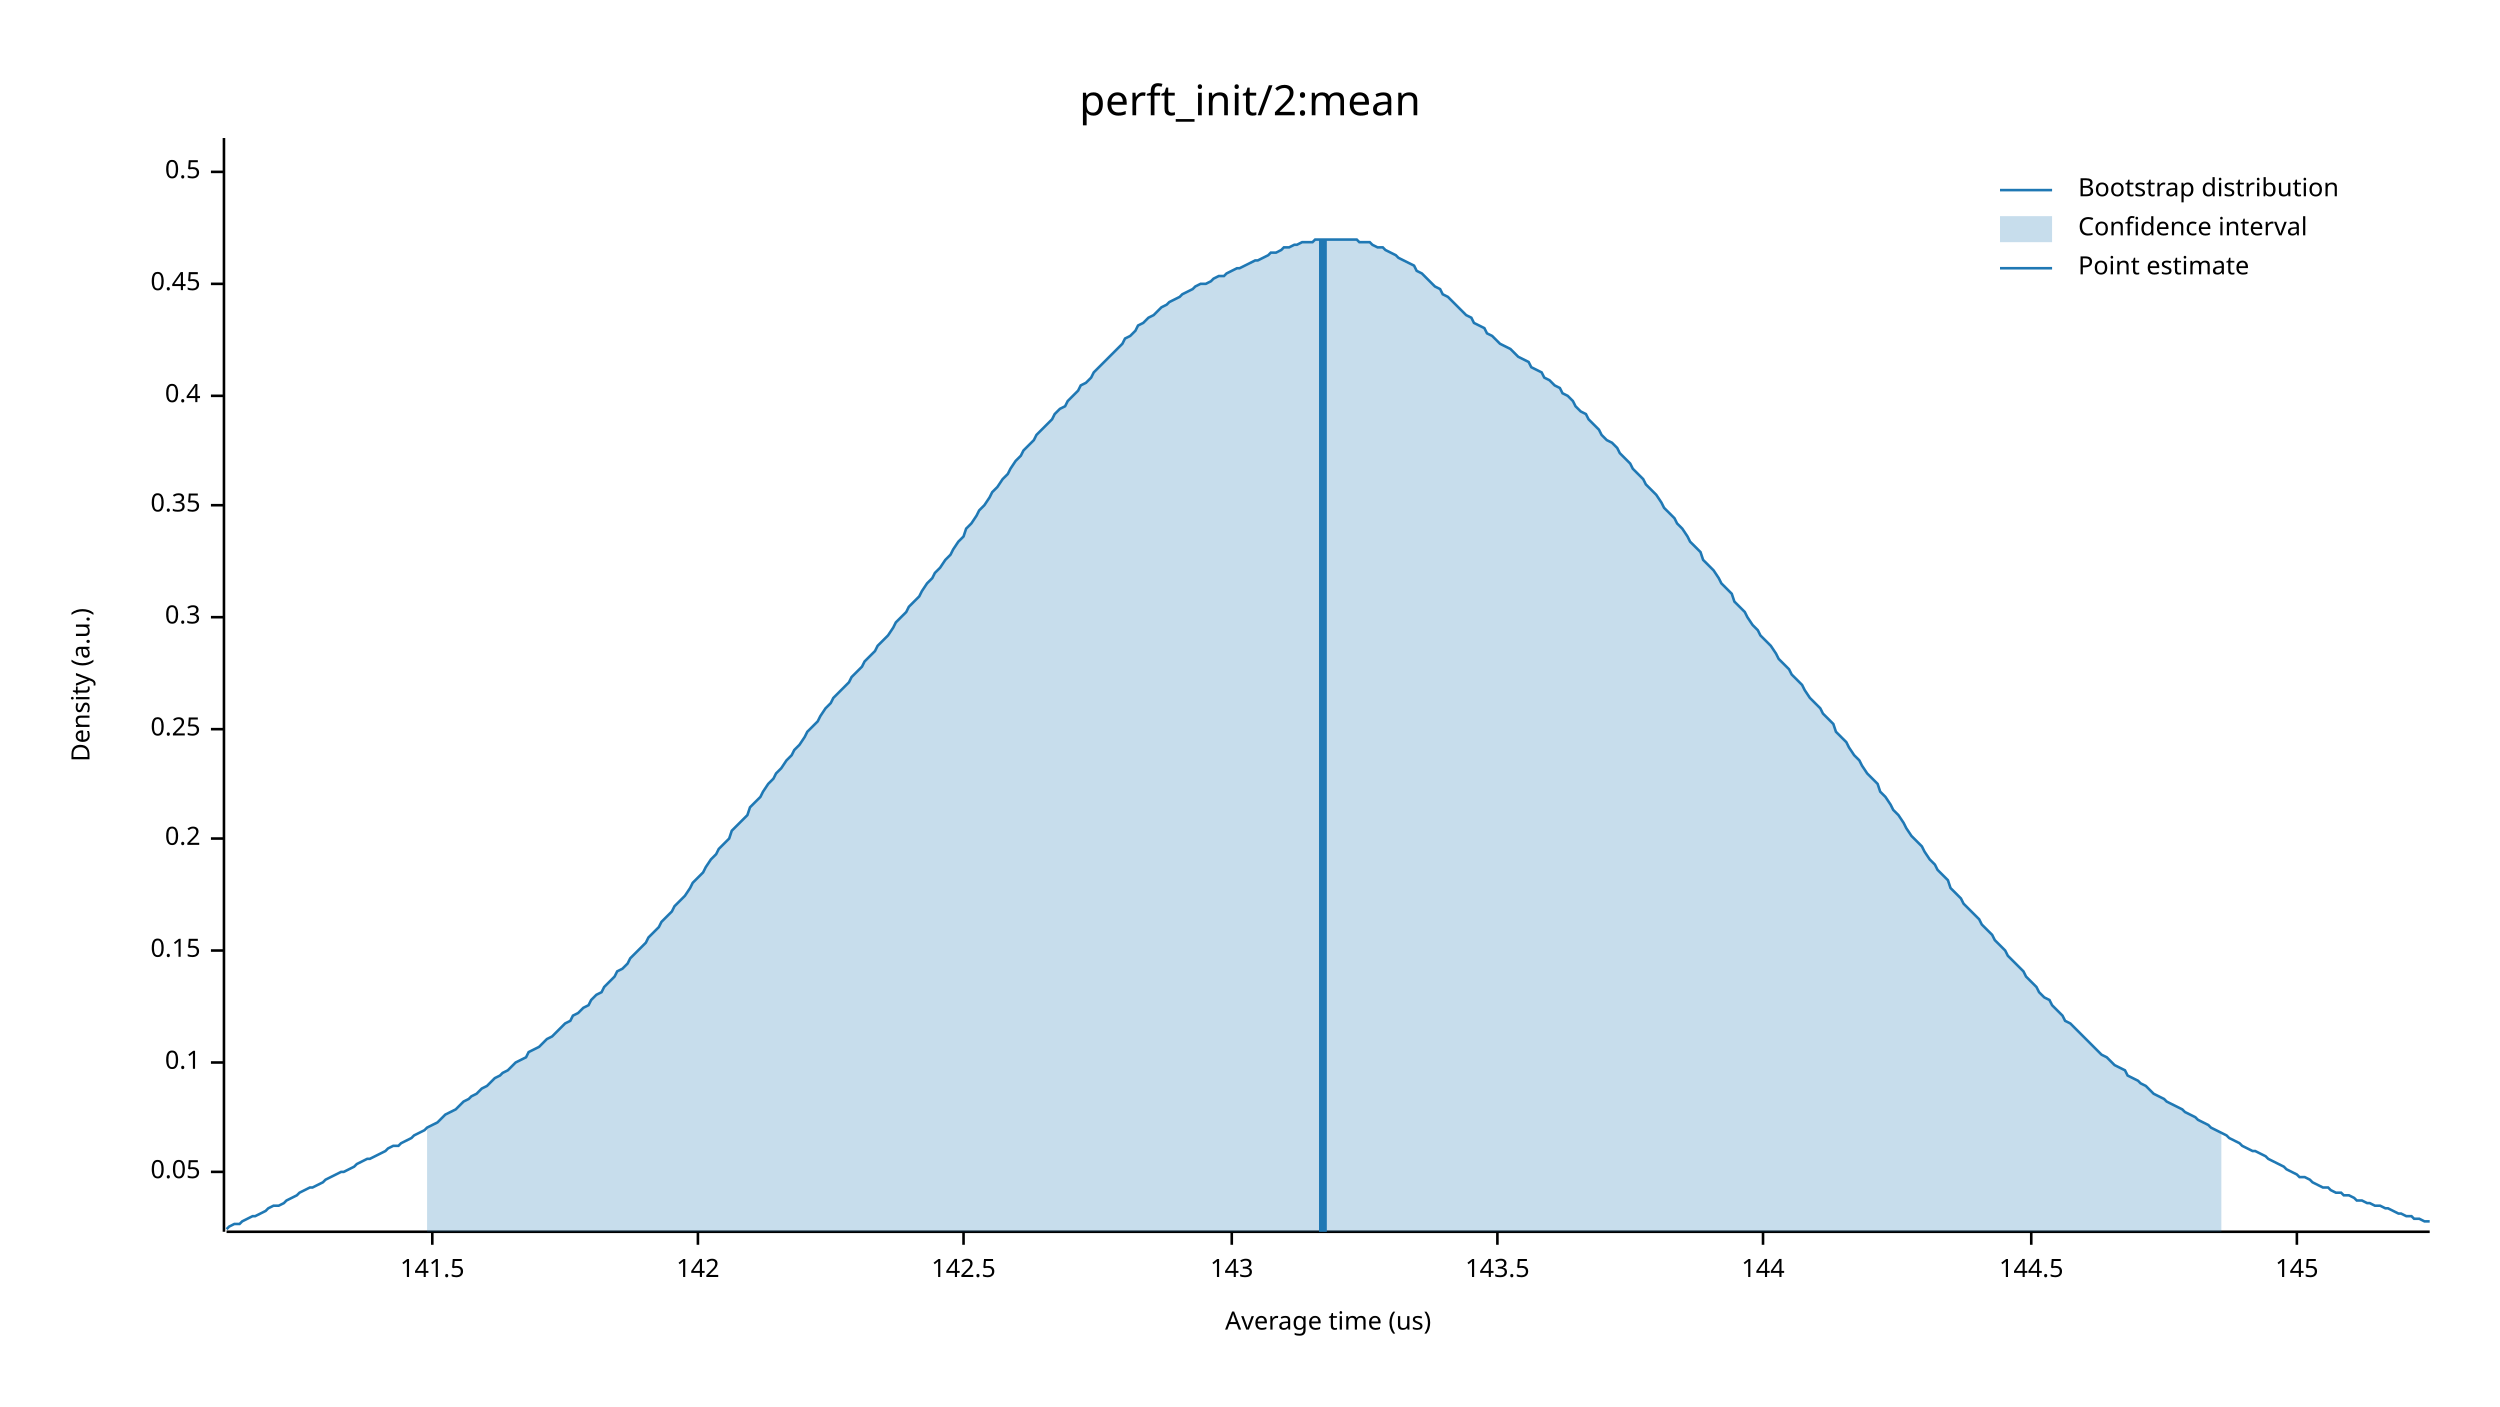
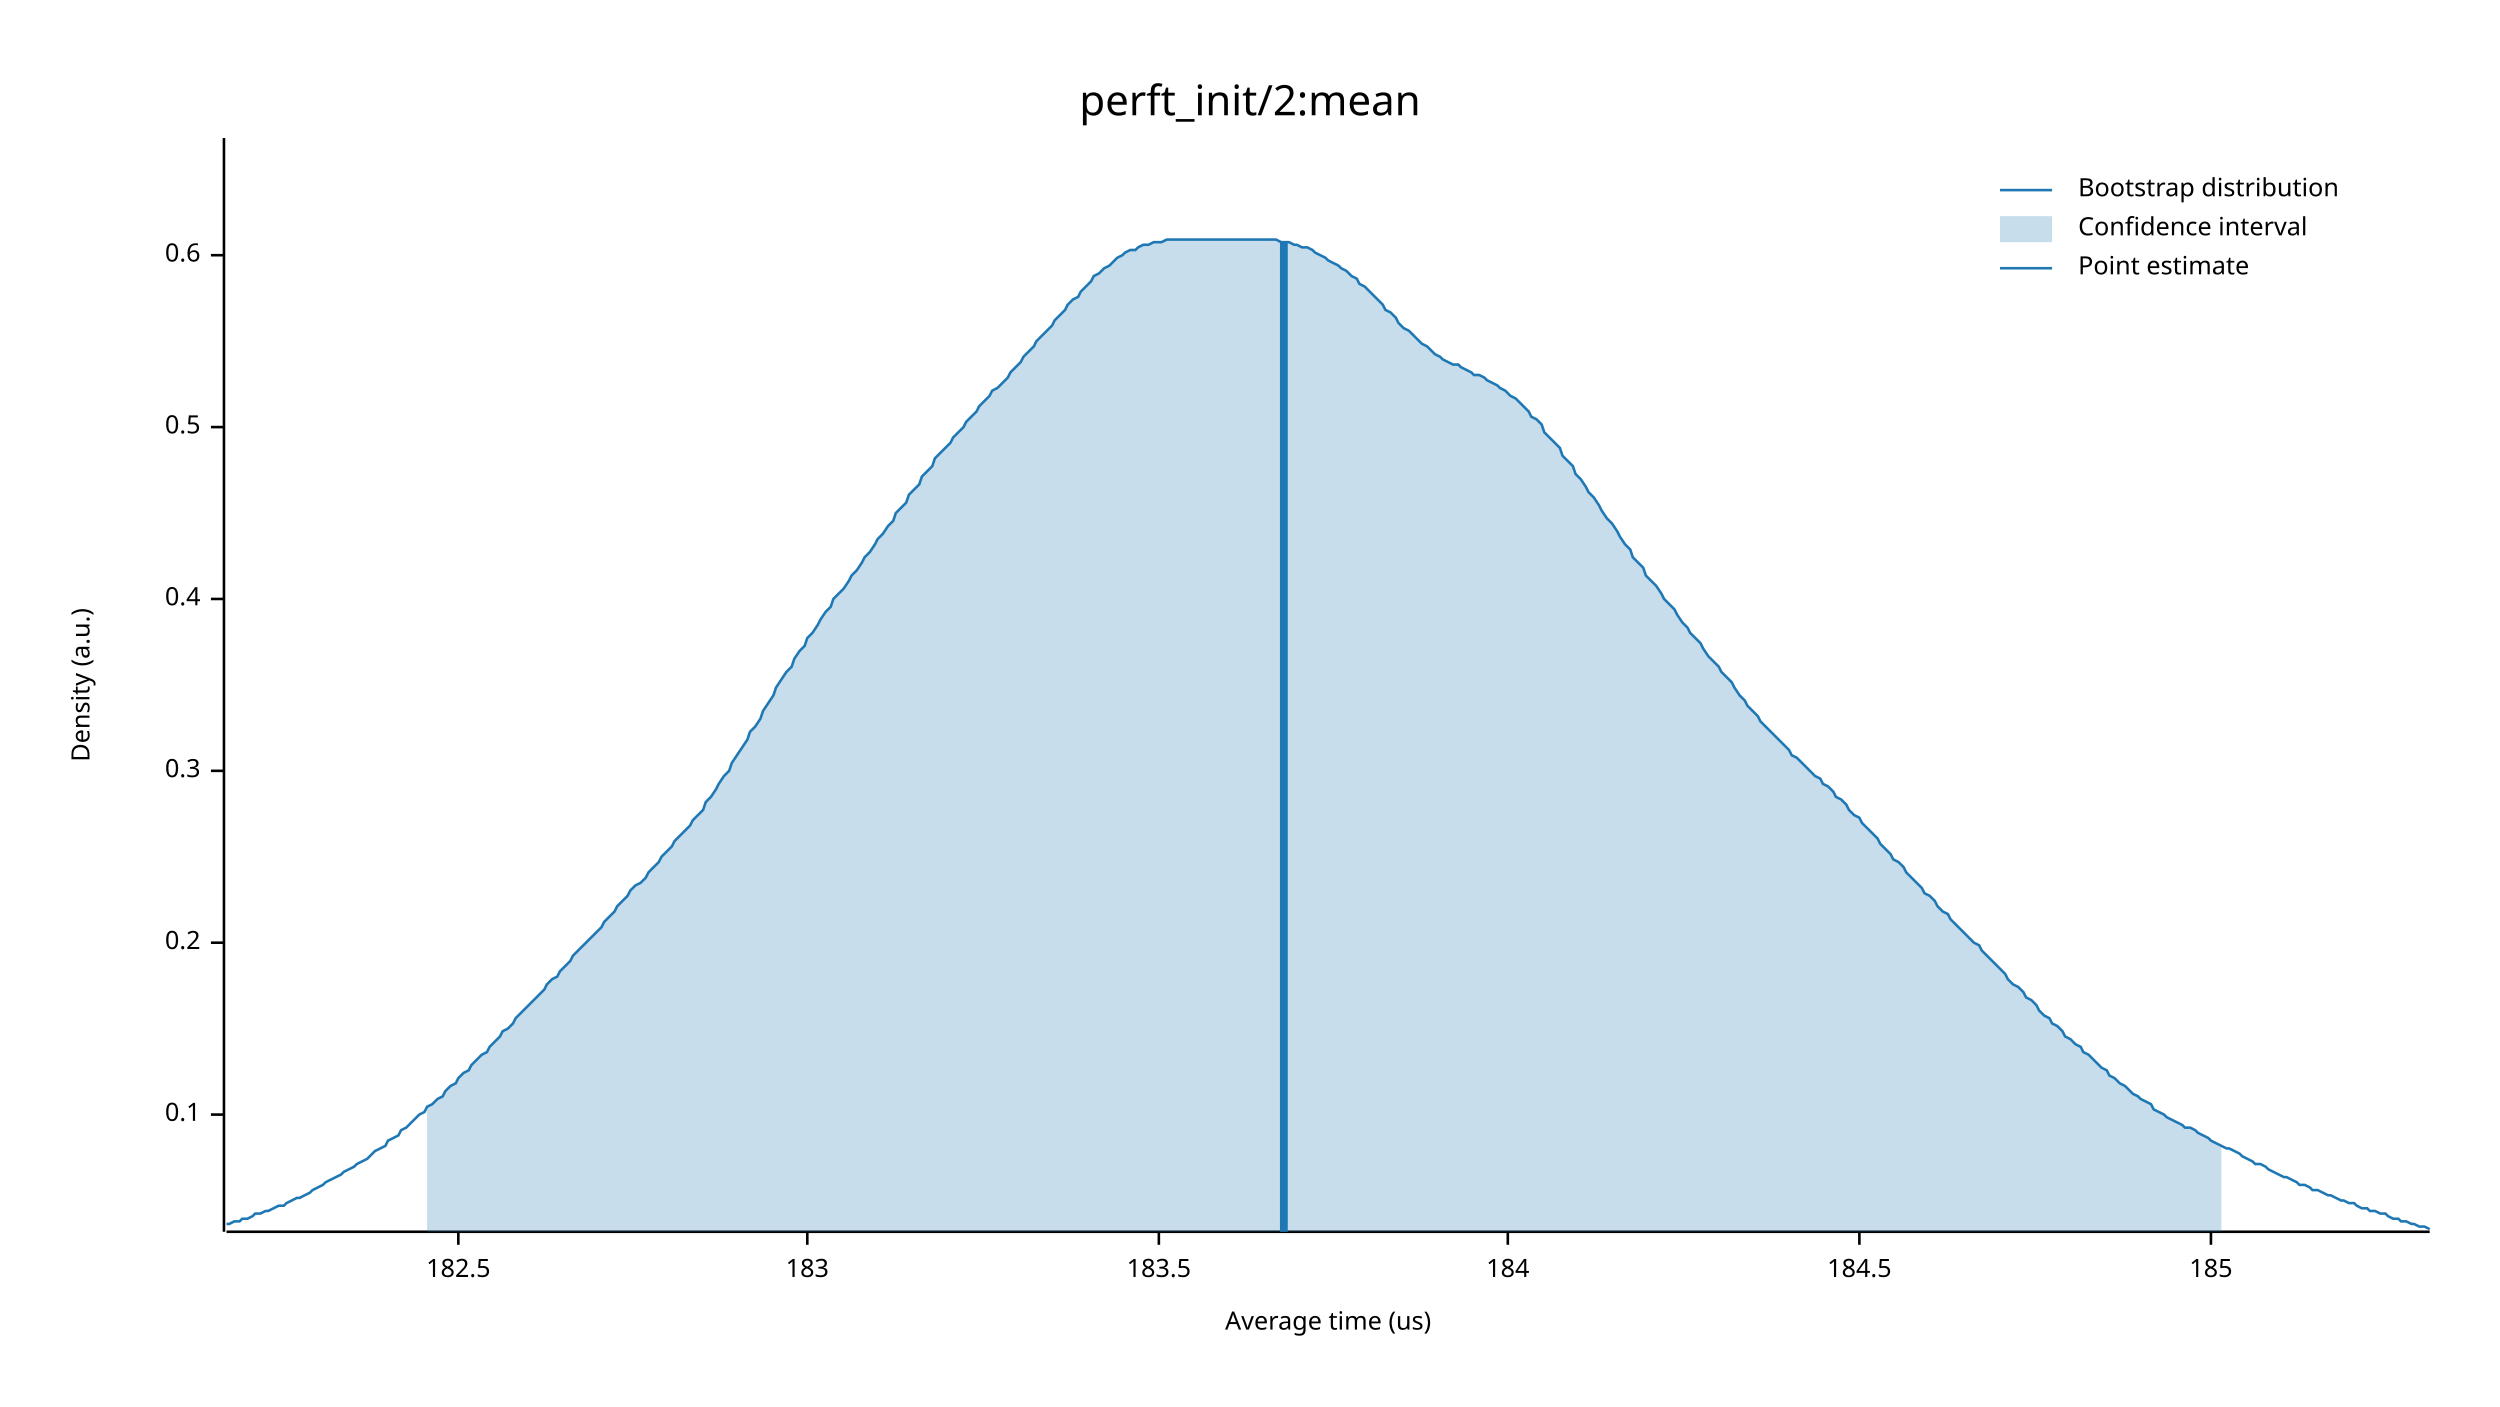
<svg xmlns="http://www.w3.org/2000/svg" width="960" height="540" viewBox="0 0 960 540">
  <text x="480" y="32" dy="0.76em" text-anchor="middle" font-family="sans-serif" font-size="16.129" opacity="1" fill="#000000">
perft_init/2:mean
</text>
  <text x="27" y="263" dy="0.76em" text-anchor="middle" font-family="sans-serif" font-size="9.677" opacity="1" fill="#000000" transform="rotate(270, 27, 263)">
Density (a.u.)
</text>
  <text x="510" y="513" dy="-0.5ex" text-anchor="middle" font-family="sans-serif" font-size="9.677" opacity="1" fill="#000000">
Average time (us)
</text>
  <polyline fill="none" opacity="1" stroke="#000000" stroke-width="1" points="86,53 86,473 " />
-   <text x="77" y="450" dy="0.5ex" text-anchor="end" font-family="sans-serif" font-size="9.677" opacity="1" fill="#000000">
- 0.05
- </text>
-   <polyline fill="none" opacity="1" stroke="#000000" stroke-width="1" points="81,450 86,450 " />
-   <text x="77" y="408" dy="0.5ex" text-anchor="end" font-family="sans-serif" font-size="9.677" opacity="1" fill="#000000">
+   <text x="77" y="428" dy="0.5ex" text-anchor="end" font-family="sans-serif" font-size="9.677" opacity="1" fill="#000000">
0.1
</text>
-   <polyline fill="none" opacity="1" stroke="#000000" stroke-width="1" points="81,408 86,408 " />
-   <text x="77" y="365" dy="0.5ex" text-anchor="end" font-family="sans-serif" font-size="9.677" opacity="1" fill="#000000">
- 0.15
- </text>
-   <polyline fill="none" opacity="1" stroke="#000000" stroke-width="1" points="81,365 86,365 " />
-   <text x="77" y="322" dy="0.5ex" text-anchor="end" font-family="sans-serif" font-size="9.677" opacity="1" fill="#000000">
+   <polyline fill="none" opacity="1" stroke="#000000" stroke-width="1" points="81,428 86,428 " />
+   <text x="77" y="362" dy="0.5ex" text-anchor="end" font-family="sans-serif" font-size="9.677" opacity="1" fill="#000000">
0.2
</text>
-   <polyline fill="none" opacity="1" stroke="#000000" stroke-width="1" points="81,322 86,322 " />
-   <text x="77" y="280" dy="0.5ex" text-anchor="end" font-family="sans-serif" font-size="9.677" opacity="1" fill="#000000">
- 0.25
- </text>
-   <polyline fill="none" opacity="1" stroke="#000000" stroke-width="1" points="81,280 86,280 " />
-   <text x="77" y="237" dy="0.5ex" text-anchor="end" font-family="sans-serif" font-size="9.677" opacity="1" fill="#000000">
+   <polyline fill="none" opacity="1" stroke="#000000" stroke-width="1" points="81,362 86,362 " />
+   <text x="77" y="296" dy="0.5ex" text-anchor="end" font-family="sans-serif" font-size="9.677" opacity="1" fill="#000000">
0.3
</text>
-   <polyline fill="none" opacity="1" stroke="#000000" stroke-width="1" points="81,237 86,237 " />
-   <text x="77" y="194" dy="0.5ex" text-anchor="end" font-family="sans-serif" font-size="9.677" opacity="1" fill="#000000">
- 0.35
- </text>
-   <polyline fill="none" opacity="1" stroke="#000000" stroke-width="1" points="81,194 86,194 " />
-   <text x="77" y="152" dy="0.5ex" text-anchor="end" font-family="sans-serif" font-size="9.677" opacity="1" fill="#000000">
+   <polyline fill="none" opacity="1" stroke="#000000" stroke-width="1" points="81,296 86,296 " />
+   <text x="77" y="230" dy="0.5ex" text-anchor="end" font-family="sans-serif" font-size="9.677" opacity="1" fill="#000000">
0.4
</text>
-   <polyline fill="none" opacity="1" stroke="#000000" stroke-width="1" points="81,152 86,152 " />
-   <text x="77" y="109" dy="0.5ex" text-anchor="end" font-family="sans-serif" font-size="9.677" opacity="1" fill="#000000">
- 0.45
- </text>
-   <polyline fill="none" opacity="1" stroke="#000000" stroke-width="1" points="81,109 86,109 " />
-   <text x="77" y="66" dy="0.5ex" text-anchor="end" font-family="sans-serif" font-size="9.677" opacity="1" fill="#000000">
+   <polyline fill="none" opacity="1" stroke="#000000" stroke-width="1" points="81,230 86,230 " />
+   <text x="77" y="164" dy="0.5ex" text-anchor="end" font-family="sans-serif" font-size="9.677" opacity="1" fill="#000000">
0.5
</text>
-   <polyline fill="none" opacity="1" stroke="#000000" stroke-width="1" points="81,66 86,66 " />
+   <polyline fill="none" opacity="1" stroke="#000000" stroke-width="1" points="81,164 86,164 " />
+   <text x="77" y="98" dy="0.5ex" text-anchor="end" font-family="sans-serif" font-size="9.677" opacity="1" fill="#000000">
+ 0.6
+ </text>
+   <polyline fill="none" opacity="1" stroke="#000000" stroke-width="1" points="81,98 86,98 " />
  <polyline fill="none" opacity="1" stroke="#000000" stroke-width="1" points="87,473 933,473 " />
-   <text x="166" y="483" dy="0.76em" text-anchor="middle" font-family="sans-serif" font-size="9.677" opacity="1" fill="#000000">
- 141.5
+   <text x="176" y="483" dy="0.76em" text-anchor="middle" font-family="sans-serif" font-size="9.677" opacity="1" fill="#000000">
+ 182.5
</text>
-   <polyline fill="none" opacity="1" stroke="#000000" stroke-width="1" points="166,473 166,478 " />
-   <text x="268" y="483" dy="0.76em" text-anchor="middle" font-family="sans-serif" font-size="9.677" opacity="1" fill="#000000">
- 142
+   <polyline fill="none" opacity="1" stroke="#000000" stroke-width="1" points="176,473 176,478 " />
+   <text x="310" y="483" dy="0.76em" text-anchor="middle" font-family="sans-serif" font-size="9.677" opacity="1" fill="#000000">
+ 183
</text>
-   <polyline fill="none" opacity="1" stroke="#000000" stroke-width="1" points="268,473 268,478 " />
-   <text x="370" y="483" dy="0.76em" text-anchor="middle" font-family="sans-serif" font-size="9.677" opacity="1" fill="#000000">
- 142.5
+   <polyline fill="none" opacity="1" stroke="#000000" stroke-width="1" points="310,473 310,478 " />
+   <text x="445" y="483" dy="0.76em" text-anchor="middle" font-family="sans-serif" font-size="9.677" opacity="1" fill="#000000">
+ 183.5
</text>
-   <polyline fill="none" opacity="1" stroke="#000000" stroke-width="1" points="370,473 370,478 " />
-   <text x="473" y="483" dy="0.76em" text-anchor="middle" font-family="sans-serif" font-size="9.677" opacity="1" fill="#000000">
- 143
+   <polyline fill="none" opacity="1" stroke="#000000" stroke-width="1" points="445,473 445,478 " />
+   <text x="579" y="483" dy="0.76em" text-anchor="middle" font-family="sans-serif" font-size="9.677" opacity="1" fill="#000000">
+ 184
</text>
-   <polyline fill="none" opacity="1" stroke="#000000" stroke-width="1" points="473,473 473,478 " />
-   <text x="575" y="483" dy="0.76em" text-anchor="middle" font-family="sans-serif" font-size="9.677" opacity="1" fill="#000000">
- 143.5
+   <polyline fill="none" opacity="1" stroke="#000000" stroke-width="1" points="579,473 579,478 " />
+   <text x="714" y="483" dy="0.76em" text-anchor="middle" font-family="sans-serif" font-size="9.677" opacity="1" fill="#000000">
+ 184.5
</text>
-   <polyline fill="none" opacity="1" stroke="#000000" stroke-width="1" points="575,473 575,478 " />
-   <text x="677" y="483" dy="0.76em" text-anchor="middle" font-family="sans-serif" font-size="9.677" opacity="1" fill="#000000">
- 144
+   <polyline fill="none" opacity="1" stroke="#000000" stroke-width="1" points="714,473 714,478 " />
+   <text x="849" y="483" dy="0.76em" text-anchor="middle" font-family="sans-serif" font-size="9.677" opacity="1" fill="#000000">
+ 185
</text>
-   <polyline fill="none" opacity="1" stroke="#000000" stroke-width="1" points="677,473 677,478 " />
-   <text x="780" y="483" dy="0.76em" text-anchor="middle" font-family="sans-serif" font-size="9.677" opacity="1" fill="#000000">
- 144.5
- </text>
-   <polyline fill="none" opacity="1" stroke="#000000" stroke-width="1" points="780,473 780,478 " />
-   <text x="882" y="483" dy="0.76em" text-anchor="middle" font-family="sans-serif" font-size="9.677" opacity="1" fill="#000000">
- 145
- </text>
-   <polyline fill="none" opacity="1" stroke="#000000" stroke-width="1" points="882,473 882,478 " />
-   <polyline fill="none" opacity="1" stroke="#1F78B4" stroke-width="1" points="87,472 88,471 90,470 92,470 93,469 95,468 97,467 98,467 100,466 102,465 103,464 105,463 107,463 109,462 110,461 112,460 114,459 115,458 117,457 119,456 120,456 122,455 124,454 125,453 127,452 129,451 131,450 132,450 134,449 136,448 137,447 139,446 141,445 142,445 144,444 146,443 148,442 149,441 151,440 153,440 154,439 156,438 158,437 159,436 161,435 163,434 164,433 166,432 168,431 170,429 171,428 173,427 175,426 176,425 178,423 180,422 181,421 183,420 185,418 187,417 188,416 190,414 192,413 193,412 195,411 197,409 198,408 200,407 202,406 203,404 205,403 207,402 209,400 210,399 212,398 214,396 215,395 217,393 219,392 220,390 222,389 224,387 226,386 227,384 229,382 231,381 232,379 234,377 236,375 237,373 239,372 241,370 242,368 244,366 246,364 248,362 249,360 251,358 253,356 254,354 256,352 258,350 259,348 261,346 263,344 265,341 266,339 268,337 270,335 271,333 273,330 275,328 276,326 278,324 280,322 281,319 283,317 285,315 287,313 288,310 290,308 292,306 293,304 295,301 297,299 298,297 300,295 302,292 304,290 305,288 307,286 309,283 310,281 312,279 314,277 315,275 317,272 319,270 320,268 322,266 324,264 326,262 327,260 329,258 331,256 332,254 334,252 336,250 337,248 339,246 341,244 343,241 344,239 346,237 348,235 349,233 351,231 353,229 354,227 356,224 358,222 359,220 361,218 363,215 365,213 366,211 368,208 370,206 371,203 373,201 375,198 376,196 378,194 380,191 381,189 383,187 385,184 387,182 388,180 390,177 392,175 393,173 395,171 397,169 398,167 400,165 402,163 404,161 405,159 407,157 409,156 410,154 412,152 414,150 415,148 417,147 419,145 420,143 422,141 424,139 426,137 427,136 429,134 431,132 432,130 434,129 436,127 437,125 439,124 441,122 443,121 444,120 446,118 448,117 449,116 451,115 453,114 454,113 456,112 458,111 459,110 461,109 463,109 465,108 466,107 468,106 470,106 471,105 473,104 475,103 476,103 478,102 480,101 482,100 483,100 485,99 487,98 488,97 490,97 492,96 493,95 495,95 497,94 498,94 500,93 502,93 504,93 505,92 507,92 509,92 510,92 512,92 514,92 515,92 517,92 519,92 521,92 522,93 524,93 526,93 527,94 529,95 531,95 532,96 534,97 536,98 537,99 539,100 541,101 543,102 544,104 546,105 548,107 549,108 551,110 553,111 554,113 556,114 558,116 560,118 561,119 563,121 565,122 566,124 568,125 570,126 571,128 573,129 575,131 576,132 578,133 580,134 582,136 583,137 585,138 587,139 588,141 590,142 592,143 593,145 595,146 597,148 599,149 600,151 602,152 604,154 605,156 607,158 609,159 610,161 612,163 614,165 615,167 617,169 619,170 621,172 622,174 624,176 626,178 627,180 629,182 631,184 632,186 634,188 636,190 638,193 639,195 641,197 643,199 644,201 646,203 648,206 649,208 651,210 653,212 654,215 656,217 658,219 660,222 661,224 663,226 665,228 666,231 668,233 670,235 671,237 673,240 675,242 676,244 678,246 680,248 682,251 683,253 685,255 687,257 688,259 690,261 692,263 693,265 695,268 697,270 699,272 700,274 702,276 704,278 705,281 707,283 709,285 710,287 712,290 714,292 715,294 717,297 719,299 721,301 722,304 724,306 726,309 727,311 729,313 731,316 732,318 734,321 736,323 738,325 739,327 741,330 743,332 744,334 746,336 748,338 749,341 751,343 753,345 754,347 756,349 758,351 760,353 761,355 763,357 765,359 766,361 768,363 770,365 771,367 773,369 775,371 777,373 778,375 780,377 782,379 783,381 785,383 787,384 788,386 790,388 792,390 793,392 795,393 797,395 799,397 800,398 802,400 804,402 805,403 807,405 809,406 810,407 812,409 814,410 816,411 817,413 819,414 821,415 822,416 824,417 826,419 827,420 829,421 831,422 832,423 834,424 836,425 838,426 839,427 841,428 843,429 844,430 846,431 848,432 849,433 851,434 853,435 855,436 856,437 858,438 860,439 861,440 863,441 865,442 866,442 868,443 870,444 871,445 873,446 875,447 877,448 878,449 880,450 882,451 883,452 885,452 887,453 888,454 890,455 892,456 894,456 895,457 897,458 899,458 900,459 902,459 904,460 905,461 907,461 909,462 910,462 912,463 914,463 916,464 917,464 919,465 921,466 922,466 924,467 926,467 927,468 929,468 931,469 933,469 " />
-   <polygon opacity="0.25" fill="#1F78B4" points="164,433 166,432 168,431 170,429 171,428 173,427 175,426 176,425 178,423 180,422 181,421 183,420 185,418 187,417 188,416 190,414 192,413 193,412 195,411 197,409 198,408 200,407 202,406 203,404 205,403 207,402 209,400 210,399 212,398 214,396 215,395 217,393 219,392 220,390 222,389 224,387 226,386 227,384 229,382 231,381 232,379 234,377 236,375 237,373 239,372 241,370 242,368 244,366 246,364 248,362 249,360 251,358 253,356 254,354 256,352 258,350 259,348 261,346 263,344 265,341 266,339 268,337 270,335 271,333 273,330 275,328 276,326 278,324 280,322 281,319 283,317 285,315 287,313 288,310 290,308 292,306 293,304 295,301 297,299 298,297 300,295 302,292 304,290 305,288 307,286 309,283 310,281 312,279 314,277 315,275 317,272 319,270 320,268 322,266 324,264 326,262 327,260 329,258 331,256 332,254 334,252 336,250 337,248 339,246 341,244 343,241 344,239 346,237 348,235 349,233 351,231 353,229 354,227 356,224 358,222 359,220 361,218 363,215 365,213 366,211 368,208 370,206 371,203 373,201 375,198 376,196 378,194 380,191 381,189 383,187 385,184 387,182 388,180 390,177 392,175 393,173 395,171 397,169 398,167 400,165 402,163 404,161 405,159 407,157 409,156 410,154 412,152 414,150 415,148 417,147 419,145 420,143 422,141 424,139 426,137 427,136 429,134 431,132 432,130 434,129 436,127 437,125 439,124 441,122 443,121 444,120 446,118 448,117 449,116 451,115 453,114 454,113 456,112 458,111 459,110 461,109 463,109 465,108 466,107 468,106 470,106 471,105 473,104 475,103 476,103 478,102 480,101 482,100 483,100 485,99 487,98 488,97 490,97 492,96 493,95 495,95 497,94 498,94 500,93 502,93 504,93 505,92 507,92 509,92 510,92 512,92 514,92 515,92 517,92 519,92 521,92 522,93 524,93 526,93 527,94 529,95 531,95 532,96 534,97 536,98 537,99 539,100 541,101 543,102 544,104 546,105 548,107 549,108 551,110 553,111 554,113 556,114 558,116 560,118 561,119 563,121 565,122 566,124 568,125 570,126 571,128 573,129 575,131 576,132 578,133 580,134 582,136 583,137 585,138 587,139 588,141 590,142 592,143 593,145 595,146 597,148 599,149 600,151 602,152 604,154 605,156 607,158 609,159 610,161 612,163 614,165 615,167 617,169 619,170 621,172 622,174 624,176 626,178 627,180 629,182 631,184 632,186 634,188 636,190 638,193 639,195 641,197 643,199 644,201 646,203 648,206 649,208 651,210 653,212 654,215 656,217 658,219 660,222 661,224 663,226 665,228 666,231 668,233 670,235 671,237 673,240 675,242 676,244 678,246 680,248 682,251 683,253 685,255 687,257 688,259 690,261 692,263 693,265 695,268 697,270 699,272 700,274 702,276 704,278 705,281 707,283 709,285 710,287 712,290 714,292 715,294 717,297 719,299 721,301 722,304 724,306 726,309 727,311 729,313 731,316 732,318 734,321 736,323 738,325 739,327 741,330 743,332 744,334 746,336 748,338 749,341 751,343 753,345 754,347 756,349 758,351 760,353 761,355 763,357 765,359 766,361 768,363 770,365 771,367 773,369 775,371 777,373 778,375 780,377 782,379 783,381 785,383 787,384 788,386 790,388 792,390 793,392 795,393 797,395 799,397 800,398 802,400 804,402 805,403 807,405 809,406 810,407 812,409 814,410 816,411 817,413 819,414 821,415 822,416 824,417 826,419 827,420 829,421 831,422 832,423 834,424 836,425 838,426 839,427 841,428 843,429 844,430 846,431 848,432 849,433 851,434 853,435 853,473 164,473 " />
-   <polyline fill="none" opacity="1" stroke="#1F78B4" stroke-width="3" points="508,473 508,92 " />
+   <polyline fill="none" opacity="1" stroke="#000000" stroke-width="1" points="849,473 849,478 " />
+   <polyline fill="none" opacity="1" stroke="#1F78B4" stroke-width="1" points="87,470 88,470 90,469 92,469 93,468 95,468 97,467 98,466 100,466 102,465 103,465 105,464 107,463 109,463 110,462 112,461 114,460 115,460 117,459 119,458 120,457 122,456 124,455 125,454 127,453 129,452 131,451 132,450 134,449 136,448 137,447 139,446 141,445 142,444 144,442 146,441 148,440 149,438 151,437 153,436 154,434 156,433 158,431 159,430 161,428 163,427 164,425 166,424 168,422 170,421 171,419 173,417 175,416 176,414 178,412 180,411 181,409 183,407 185,405 187,404 188,402 190,400 192,398 193,396 195,395 197,393 198,391 200,389 202,387 203,386 205,384 207,382 209,380 210,378 212,376 214,375 215,373 217,371 219,369 220,367 222,365 224,363 226,361 227,360 229,358 231,356 232,354 234,352 236,350 237,348 239,346 241,344 242,342 244,340 246,339 248,337 249,335 251,333 253,331 254,329 256,327 258,325 259,323 261,321 263,319 265,317 266,315 268,313 270,311 271,308 273,306 275,303 276,301 278,298 280,296 281,293 283,290 285,287 287,284 288,281 290,279 292,276 293,273 295,270 297,267 298,264 300,261 302,258 304,256 305,253 307,250 309,248 310,245 312,243 314,240 315,238 317,235 319,233 320,230 322,228 324,226 326,223 327,221 329,219 331,216 332,214 334,212 336,209 337,207 339,205 341,202 343,200 344,197 346,195 348,193 349,190 351,188 353,186 354,183 356,181 358,179 359,176 361,174 363,172 365,170 366,168 368,166 370,164 371,162 373,160 375,158 376,156 378,154 380,152 381,150 383,149 385,147 387,145 388,143 390,141 392,139 393,137 395,135 397,133 398,131 400,129 402,127 404,125 405,123 407,121 409,119 410,117 412,115 414,114 415,112 417,110 419,108 420,106 422,105 424,103 426,102 427,101 429,99 431,98 432,97 434,96 436,96 437,95 439,94 441,94 443,93 444,93 446,93 448,92 449,92 451,92 453,92 454,92 456,92 458,92 459,92 461,92 463,92 465,92 466,92 468,92 470,92 471,92 473,92 475,92 476,92 478,92 480,92 482,92 483,92 485,92 487,92 488,92 490,92 492,93 493,93 495,93 497,94 498,94 500,95 502,95 504,96 505,97 507,98 509,99 510,100 512,101 514,102 515,103 517,104 519,106 521,107 522,109 524,110 526,112 527,113 529,115 531,117 532,119 534,120 536,122 537,124 539,126 541,127 543,129 544,130 546,132 548,133 549,134 551,136 553,137 554,138 556,139 558,140 560,140 561,141 563,142 565,143 566,144 568,144 570,145 571,146 573,147 575,148 576,149 578,150 580,152 582,153 583,154 585,156 587,158 588,160 590,161 592,163 593,166 595,168 597,170 599,172 600,175 602,177 604,179 605,182 607,184 609,187 610,189 612,191 614,194 615,196 617,199 619,201 621,204 622,206 624,209 626,211 627,214 629,216 631,218 632,221 634,223 636,225 638,228 639,230 641,232 643,234 644,236 646,239 648,241 649,243 651,245 653,247 654,249 656,252 658,254 660,256 661,258 663,260 665,262 666,264 668,267 670,269 671,271 673,273 675,275 676,277 678,279 680,281 682,283 683,284 685,286 687,288 688,290 690,291 692,293 693,294 695,296 697,298 699,299 700,301 702,302 704,304 705,306 707,307 709,309 710,311 712,313 714,314 715,316 717,318 719,320 721,322 722,324 724,326 726,328 727,330 729,331 731,333 732,335 734,337 736,339 738,341 739,343 741,344 743,346 744,348 746,350 748,351 749,353 751,355 753,357 754,358 756,360 758,362 760,363 761,365 763,367 765,369 766,370 768,372 770,374 771,376 773,378 775,379 777,381 778,383 780,384 782,386 783,388 785,390 787,391 788,393 790,394 792,396 793,398 795,399 797,401 799,402 800,404 802,405 804,407 805,408 807,410 809,411 810,413 812,414 814,416 816,417 817,418 819,420 821,421 822,422 824,423 826,424 827,426 829,427 831,428 832,429 834,430 836,431 838,432 839,433 841,433 843,434 844,435 846,436 848,437 849,438 851,439 853,440 855,441 856,441 858,442 860,443 861,444 863,445 865,446 866,447 868,447 870,448 871,449 873,450 875,451 877,452 878,452 880,453 882,454 883,455 885,455 887,456 888,457 890,457 892,458 894,459 895,459 897,460 899,461 900,461 902,462 904,462 905,463 907,464 909,464 910,465 912,465 914,466 916,466 917,467 919,468 921,468 922,469 924,469 926,470 927,470 929,471 931,471 933,472 " />
+   <polygon opacity="0.25" fill="#1F78B4" points="164,425 166,424 168,422 170,421 171,419 173,417 175,416 176,414 178,412 180,411 181,409 183,407 185,405 187,404 188,402 190,400 192,398 193,396 195,395 197,393 198,391 200,389 202,387 203,386 205,384 207,382 209,380 210,378 212,376 214,375 215,373 217,371 219,369 220,367 222,365 224,363 226,361 227,360 229,358 231,356 232,354 234,352 236,350 237,348 239,346 241,344 242,342 244,340 246,339 248,337 249,335 251,333 253,331 254,329 256,327 258,325 259,323 261,321 263,319 265,317 266,315 268,313 270,311 271,308 273,306 275,303 276,301 278,298 280,296 281,293 283,290 285,287 287,284 288,281 290,279 292,276 293,273 295,270 297,267 298,264 300,261 302,258 304,256 305,253 307,250 309,248 310,245 312,243 314,240 315,238 317,235 319,233 320,230 322,228 324,226 326,223 327,221 329,219 331,216 332,214 334,212 336,209 337,207 339,205 341,202 343,200 344,197 346,195 348,193 349,190 351,188 353,186 354,183 356,181 358,179 359,176 361,174 363,172 365,170 366,168 368,166 370,164 371,162 373,160 375,158 376,156 378,154 380,152 381,150 383,149 385,147 387,145 388,143 390,141 392,139 393,137 395,135 397,133 398,131 400,129 402,127 404,125 405,123 407,121 409,119 410,117 412,115 414,114 415,112 417,110 419,108 420,106 422,105 424,103 426,102 427,101 429,99 431,98 432,97 434,96 436,96 437,95 439,94 441,94 443,93 444,93 446,93 448,92 449,92 451,92 453,92 454,92 456,92 458,92 459,92 461,92 463,92 465,92 466,92 468,92 470,92 471,92 473,92 475,92 476,92 478,92 480,92 482,92 483,92 485,92 487,92 488,92 490,92 492,93 493,93 495,93 497,94 498,94 500,95 502,95 504,96 505,97 507,98 509,99 510,100 512,101 514,102 515,103 517,104 519,106 521,107 522,109 524,110 526,112 527,113 529,115 531,117 532,119 534,120 536,122 537,124 539,126 541,127 543,129 544,130 546,132 548,133 549,134 551,136 553,137 554,138 556,139 558,140 560,140 561,141 563,142 565,143 566,144 568,144 570,145 571,146 573,147 575,148 576,149 578,150 580,152 582,153 583,154 585,156 587,158 588,160 590,161 592,163 593,166 595,168 597,170 599,172 600,175 602,177 604,179 605,182 607,184 609,187 610,189 612,191 614,194 615,196 617,199 619,201 621,204 622,206 624,209 626,211 627,214 629,216 631,218 632,221 634,223 636,225 638,228 639,230 641,232 643,234 644,236 646,239 648,241 649,243 651,245 653,247 654,249 656,252 658,254 660,256 661,258 663,260 665,262 666,264 668,267 670,269 671,271 673,273 675,275 676,277 678,279 680,281 682,283 683,284 685,286 687,288 688,290 690,291 692,293 693,294 695,296 697,298 699,299 700,301 702,302 704,304 705,306 707,307 709,309 710,311 712,313 714,314 715,316 717,318 719,320 721,322 722,324 724,326 726,328 727,330 729,331 731,333 732,335 734,337 736,339 738,341 739,343 741,344 743,346 744,348 746,350 748,351 749,353 751,355 753,357 754,358 756,360 758,362 760,363 761,365 763,367 765,369 766,370 768,372 770,374 771,376 773,378 775,379 777,381 778,383 780,384 782,386 783,388 785,390 787,391 788,393 790,394 792,396 793,398 795,399 797,401 799,402 800,404 802,405 804,407 805,408 807,410 809,411 810,413 812,414 814,416 816,417 817,418 819,420 821,421 822,422 824,423 826,424 827,426 829,427 831,428 832,429 834,430 836,431 838,432 839,433 841,433 843,434 844,435 846,436 848,437 849,438 851,439 853,440 853,473 164,473 " />
+   <polyline fill="none" opacity="1" stroke="#1F78B4" stroke-width="3" points="493,473 493,93 " />
  <text x="798" y="68" dy="0.76em" text-anchor="start" font-family="sans-serif" font-size="9.677" opacity="1" fill="#000000">
Bootstrap distribution
</text>
  <text x="798" y="83" dy="0.76em" text-anchor="start" font-family="sans-serif" font-size="9.677" opacity="1" fill="#000000">
Confidence interval
</text>
  <text x="798" y="98" dy="0.76em" text-anchor="start" font-family="sans-serif" font-size="9.677" opacity="1" fill="#000000">
Point estimate
</text>
  <polyline fill="none" opacity="1" stroke="#1F78B4" stroke-width="1" points="768,73 788,73 " />
  <rect x="768" y="83" width="20" height="10" opacity="0.25" fill="#1F78B4" stroke="none" />
  <polyline fill="none" opacity="1" stroke="#1F78B4" stroke-width="1" points="768,103 788,103 " />
</svg>
